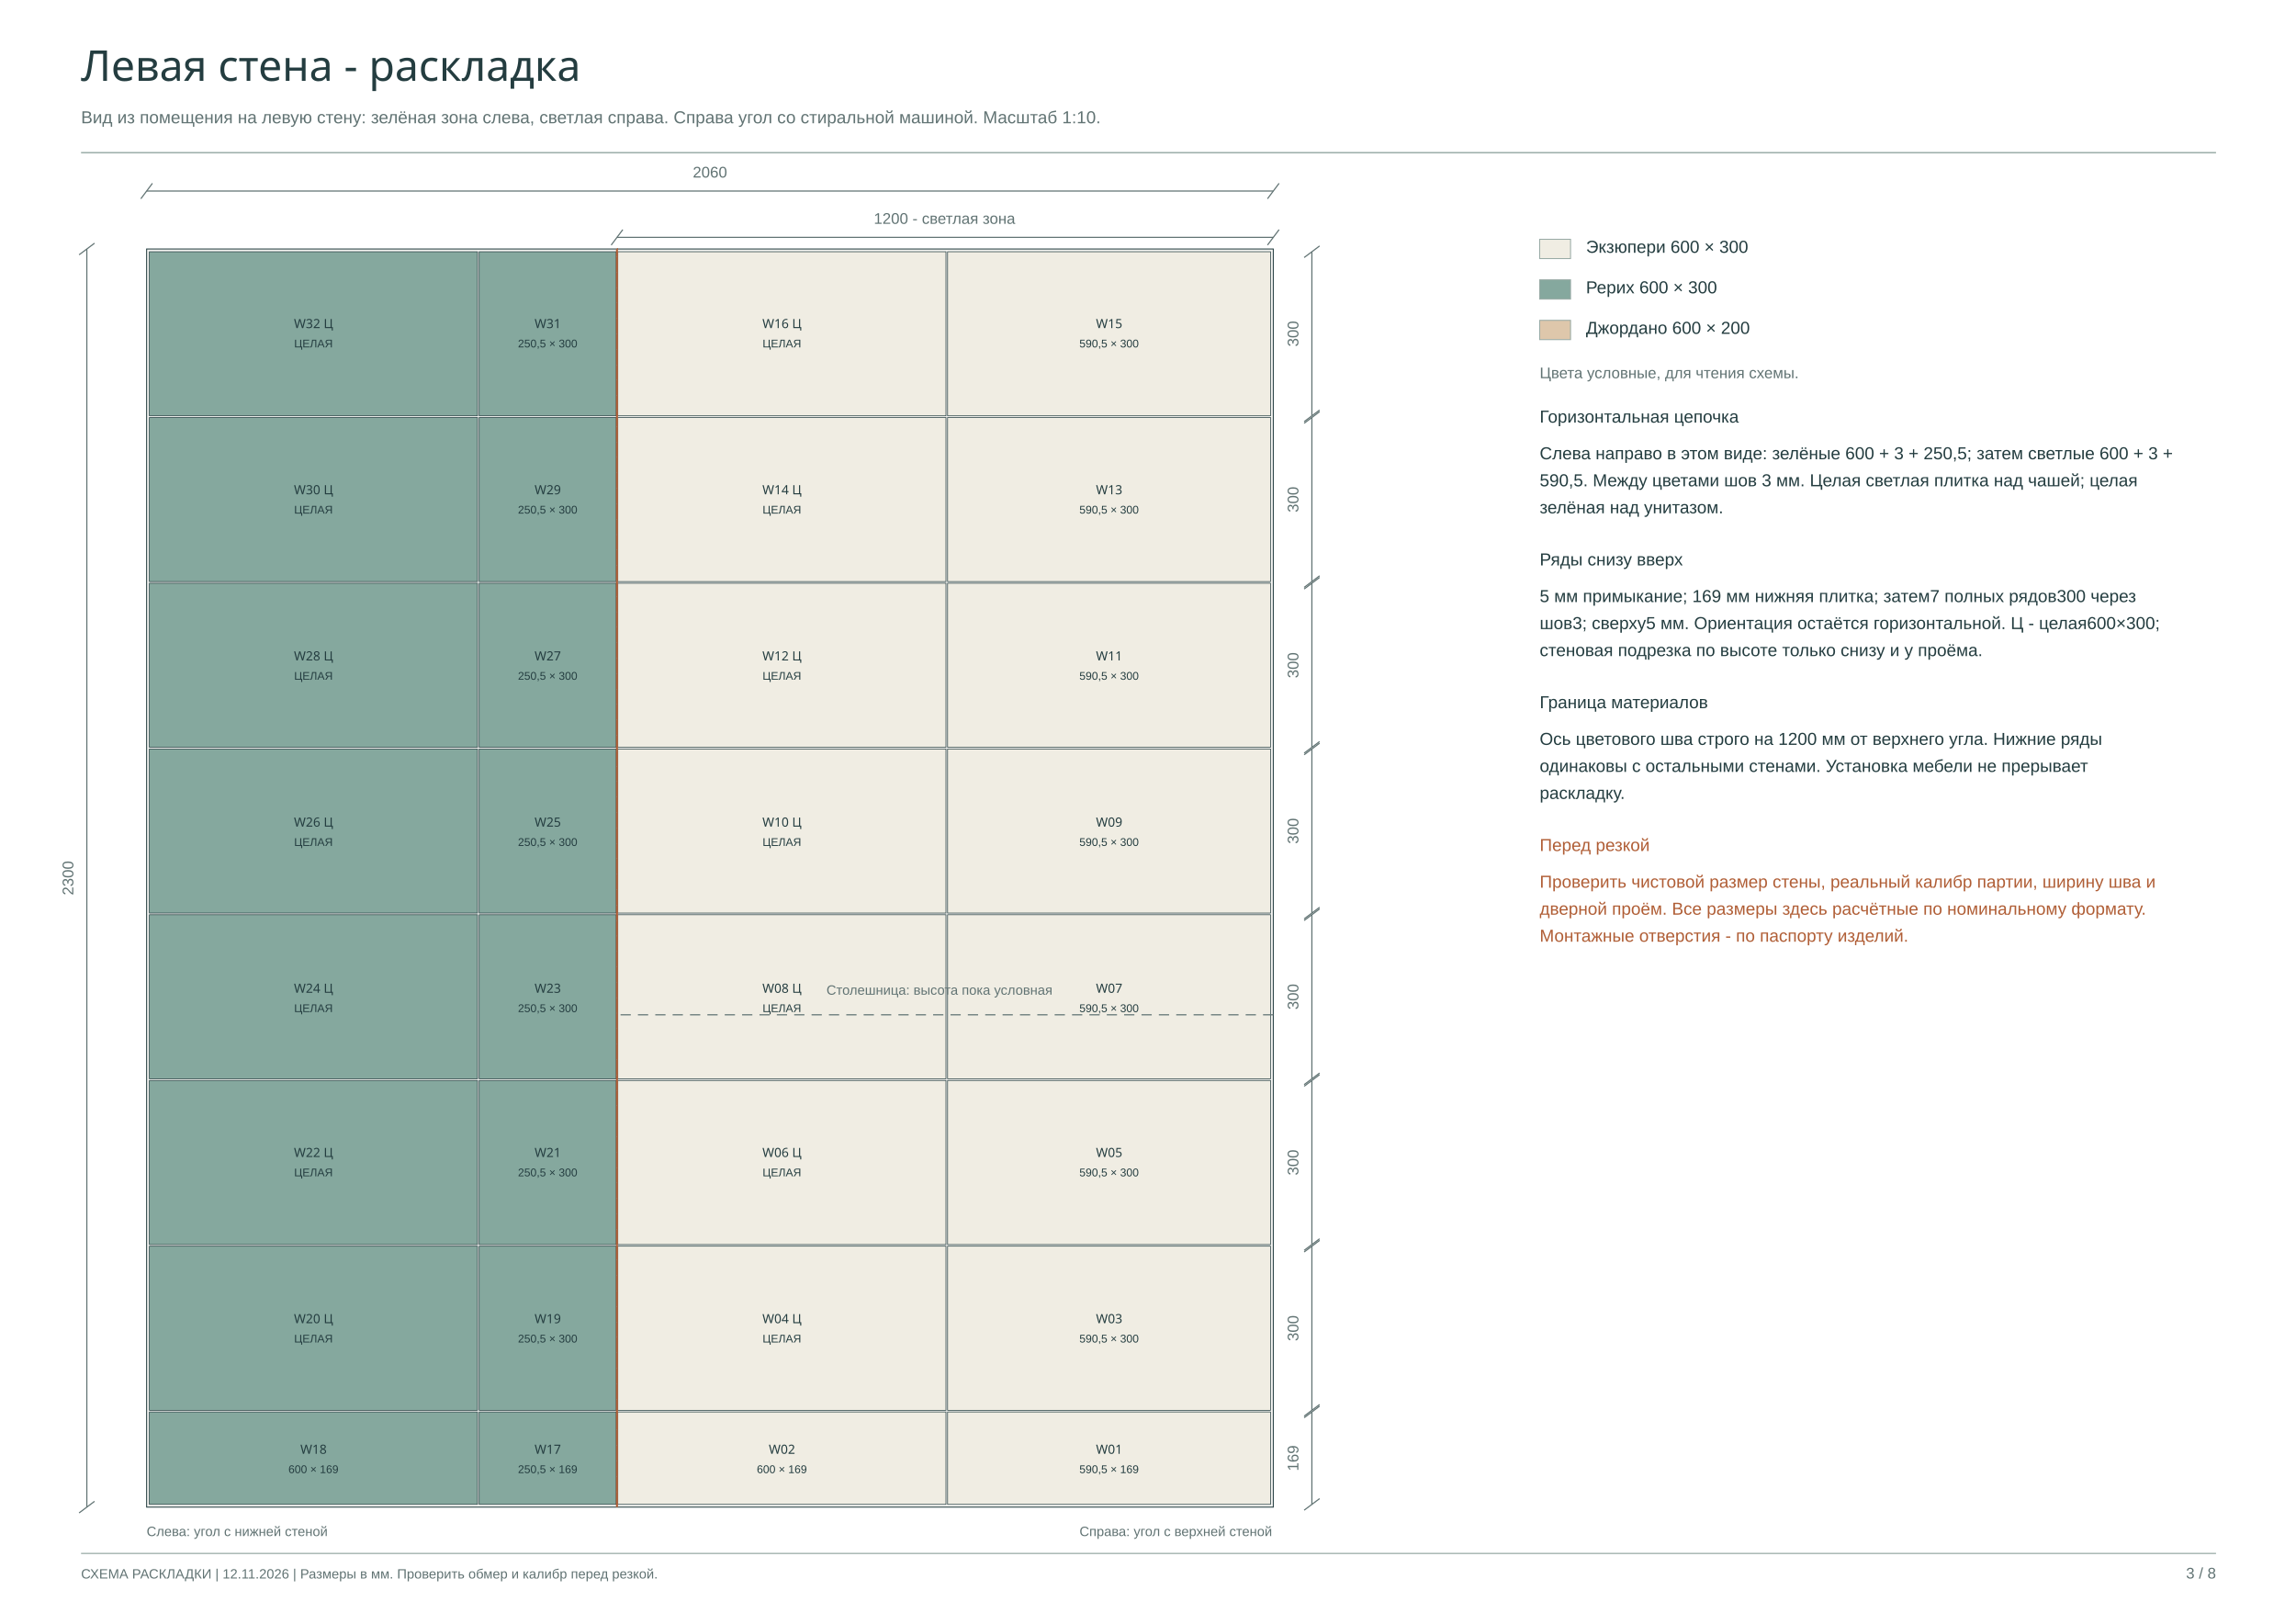
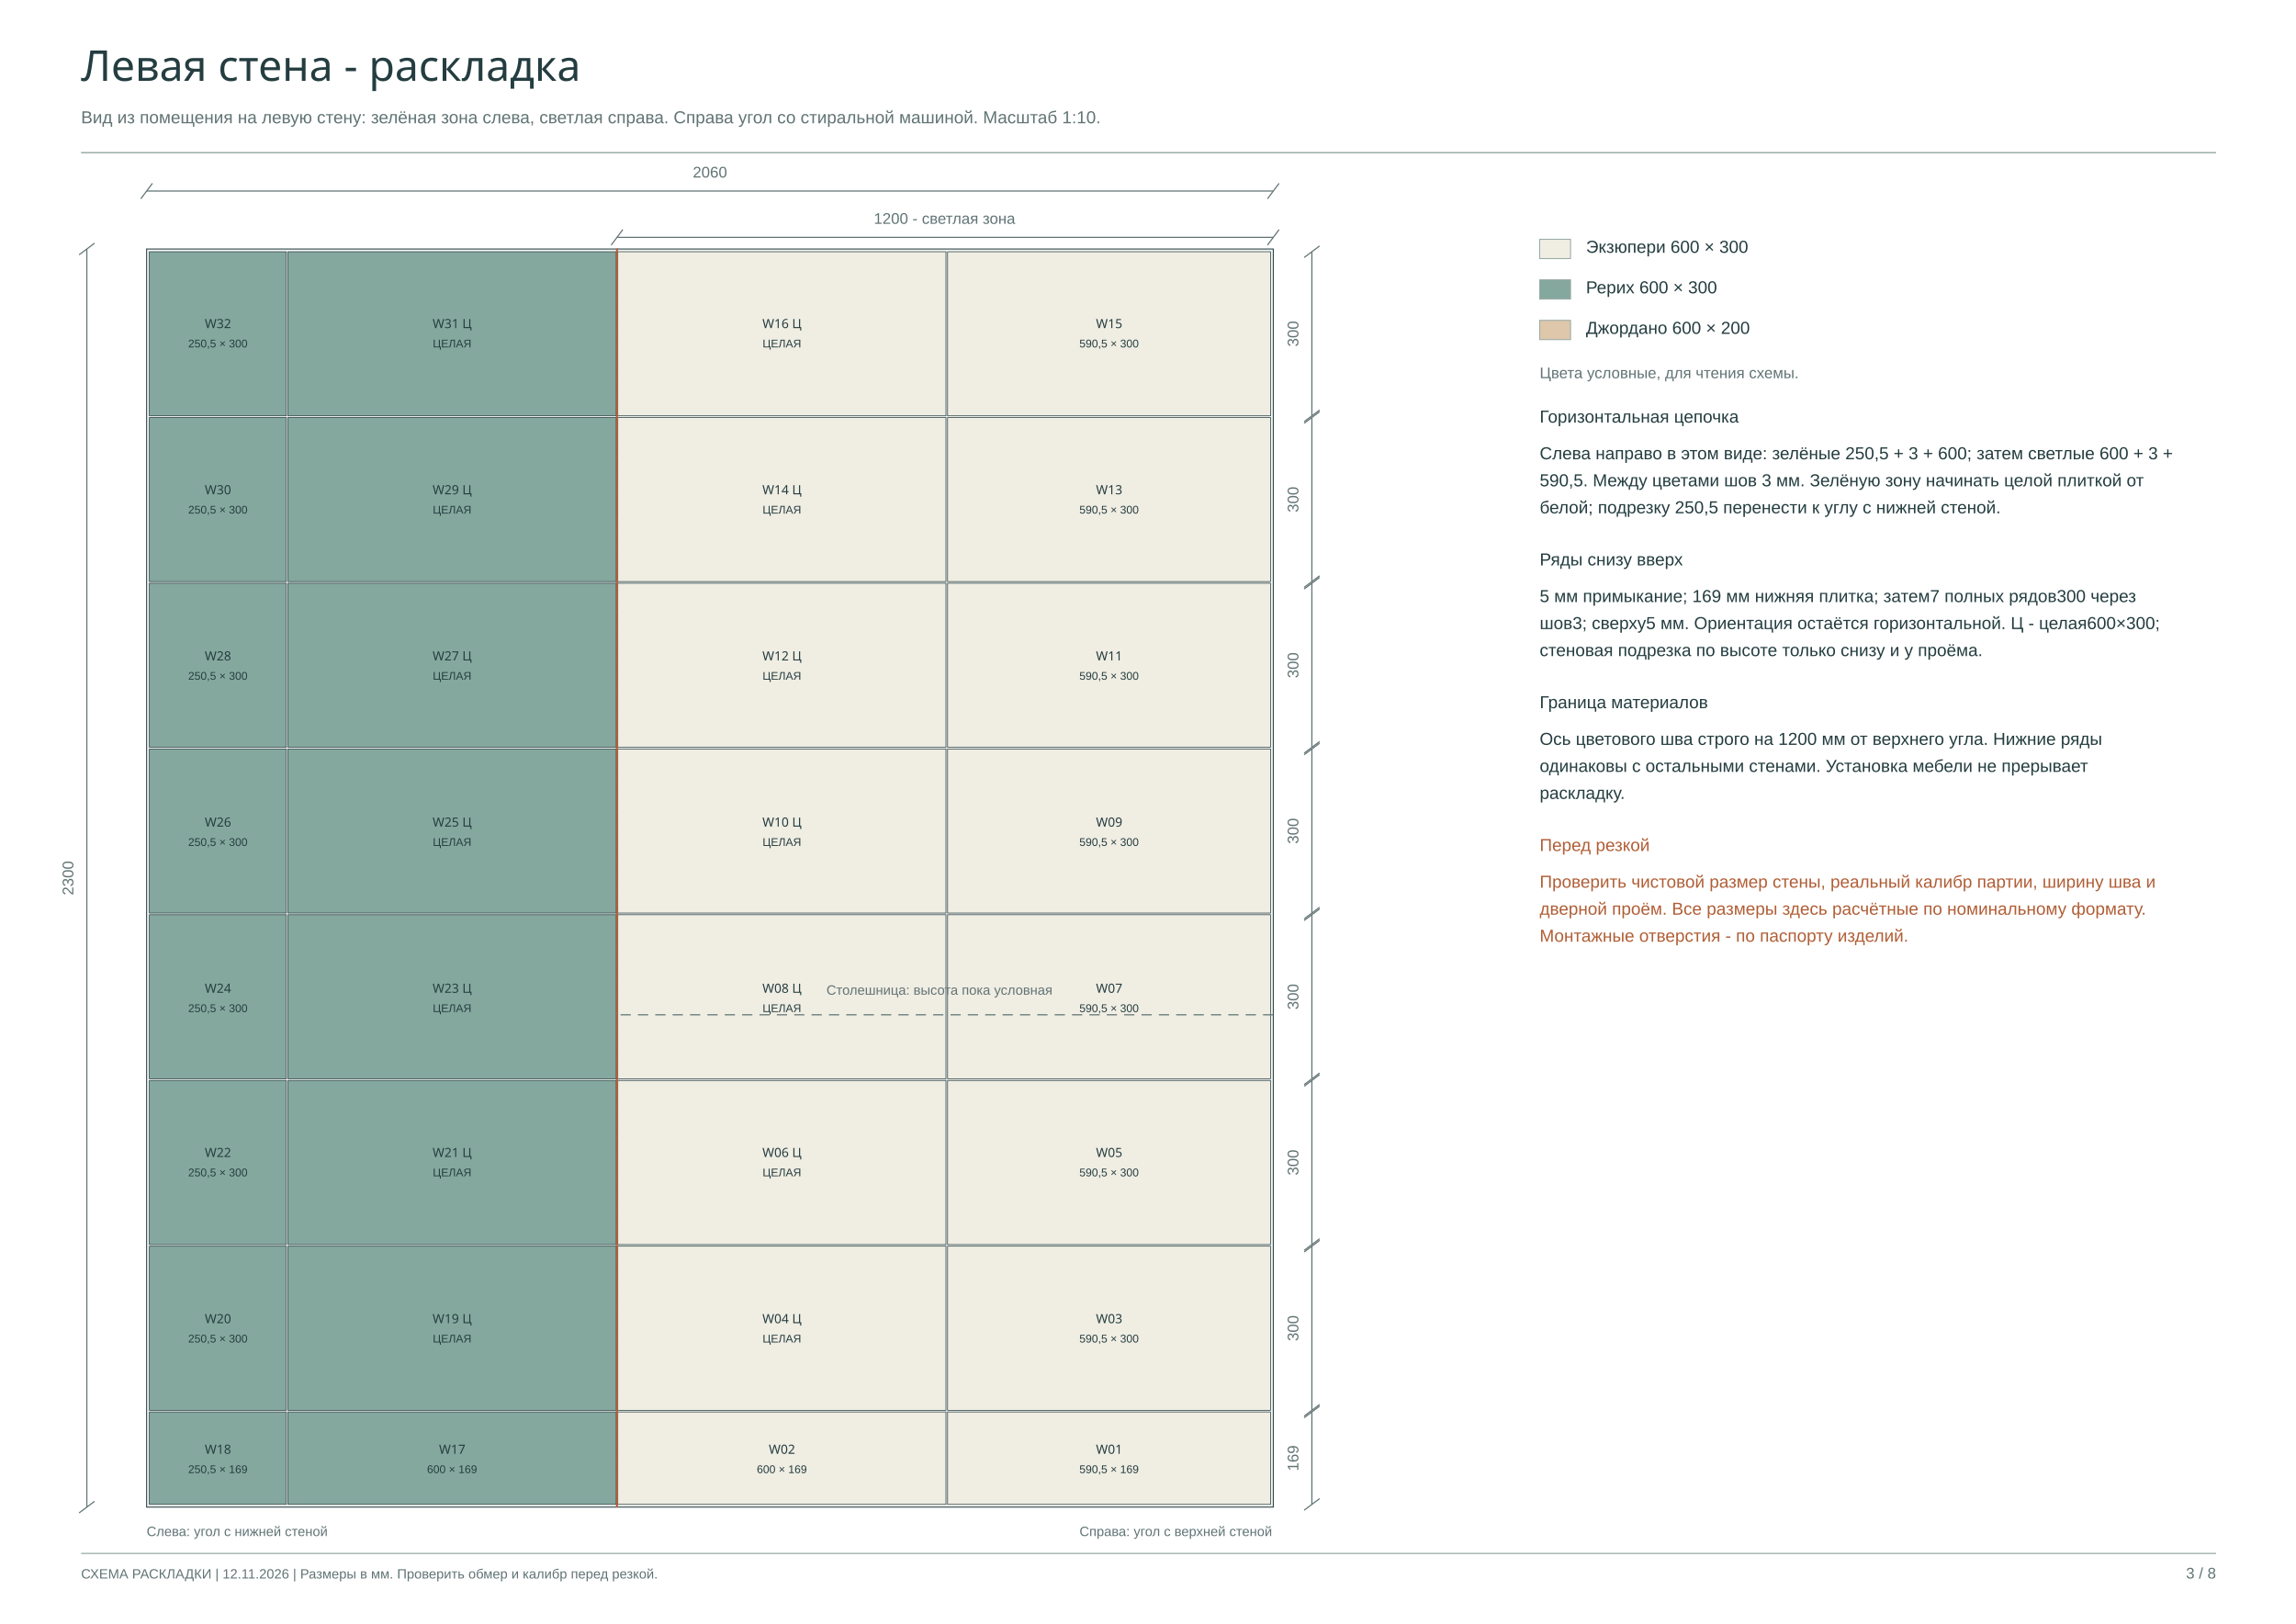
<svg xmlns="http://www.w3.org/2000/svg" width="1190.551" height="841.89" preserveAspectRatio="xMinYMin meet" viewBox="0 0 1190 841" version="1.0" fill-rule="evenodd">
  <clipPath id="clip">
    <rect x="0" y="0" width="1190.551" height="841.89" />
  </clipPath>
  <g id="group" transform="scale(1,-1) translate(0,-841)" style="clip-path: url(#clip)">
    <g transform="">
      <rect x="0" y="0" width="1190.551" height="841.89" style="stroke: none; stroke-linecap: butt; stroke-width: 0.5; fill: rgb(100%,100%,100%); fill-rule: evenodd;" />
      <text x="42" y="799.89" style="font-family: Arial-Bold; font-size: 22px;fill: rgb(14%,24%,25%); stroke:none;" transform="translate(0,1599) scale(1,-1)">Левая стена - раскладка</text>
      <text x="42" y="777.89" style="font-family: Arial; font-size: 9px;fill: rgb(38%,45%,45%); stroke:none;" transform="translate(0,1555) scale(1,-1)">Вид из помещения на левую стену: зелёная зона слева, светлая справа. Справа угол со стиральной машиной. Масштаб 1:10.</text>
      <path d="M 42,761.89 L 1148.551,761.89 Z" style="stroke: rgb(60%,67%,65%); stroke-linecap: butt; stroke-width: 0.7;" />
      <path d="M 42,36 L 1148.551,36 Z" style="stroke: rgb(60%,67%,65%); stroke-linecap: butt; stroke-width: 0.6;" />
      <text x="42" y="23" style="font-family: Arial; font-size: 7px;fill: rgb(38%,45%,45%); stroke:none;" transform="translate(0,46) scale(1,-1)">СХЕМА РАСКЛАДКИ  |  12.11.2026  |  Размеры в мм. Проверить обмер и калибр перед резкой.</text>
      <text x="1132.985" y="23" style="font-family: Arial; font-size: 8px;fill: rgb(38%,45%,45%); stroke:none;" transform="translate(0,46) scale(1,-1)">3 / 8</text>
      <rect x="76" y="60.0" width="583.937" height="651.969" style="stroke: rgb(14%,24%,25%); stroke-linecap: butt; stroke-width: 0.5; fill: rgb(96%,96%,95%); fill-rule: evenodd;" />
      <polygon points="491.134 109.323, 491.134 61.417, 658.52 61.417, 658.52 109.323" style="stroke: rgb(14%,24%,25%); stroke-linecap: butt; stroke-width: 0.35; fill: rgb(94%,93%,89%); fill-rule: evenodd;" />
      <text x="568.041" y="88.37" style="font-family: Arial-Bold; font-size: 6.6px;fill: rgb(14%,24%,25%); stroke:none;" transform="translate(0,176) scale(1,-1)">W01</text>
      <text x="559.426" y="78.37" style="font-family: Arial; font-size: 5.8px;fill: rgb(14%,24%,25%); stroke:none;" transform="translate(0,156) scale(1,-1)">590,5 × 169</text>
      <polygon points="320.205 109.323, 320.205 61.417, 490.284 61.417, 490.284 109.323" style="stroke: rgb(14%,24%,25%); stroke-linecap: butt; stroke-width: 0.35; fill: rgb(94%,93%,89%); fill-rule: evenodd;" />
      <text x="398.459" y="88.37" style="font-family: Arial-Bold; font-size: 6.6px;fill: rgb(14%,24%,25%); stroke:none;" transform="translate(0,176) scale(1,-1)">W02</text>
      <text x="392.262" y="78.37" style="font-family: Arial; font-size: 5.8px;fill: rgb(14%,24%,25%); stroke:none;" transform="translate(0,156) scale(1,-1)">600 × 169</text>
      <polygon points="491.134 195.213, 491.134 110.173, 658.52 110.173, 658.52 195.213" style="stroke: rgb(14%,24%,25%); stroke-linecap: butt; stroke-width: 0.35; fill: rgb(94%,93%,89%); fill-rule: evenodd;" />
      <text x="568.041" y="155.693" style="font-family: Arial-Bold; font-size: 6.6px;fill: rgb(14%,24%,25%); stroke:none;" transform="translate(0,311) scale(1,-1)">W03</text>
      <text x="559.426" y="145.693" style="font-family: Arial; font-size: 5.8px;fill: rgb(14%,24%,25%); stroke:none;" transform="translate(0,291) scale(1,-1)">590,5 × 300</text>
      <polygon points="320.205 195.213, 320.205 110.173, 490.284 110.173, 490.284 195.213" style="stroke: rgb(14%,24%,25%); stroke-linecap: butt; stroke-width: 0.35; fill: rgb(94%,93%,89%); fill-rule: evenodd;" />
      <text x="395.131" y="155.693" style="font-family: Arial-Bold; font-size: 6.6px;fill: rgb(14%,24%,25%); stroke:none;" transform="translate(0,311) scale(1,-1)">W04 Ц</text>
      <text x="395.233" y="145.693" style="font-family: Arial; font-size: 5.8px;fill: rgb(14%,24%,25%); stroke:none;" transform="translate(0,291) scale(1,-1)">ЦЕЛАЯ</text>
      <polygon points="491.134 281.102, 491.134 196.063, 658.52 196.063, 658.52 281.102" style="stroke: rgb(14%,24%,25%); stroke-linecap: butt; stroke-width: 0.35; fill: rgb(94%,93%,89%); fill-rule: evenodd;" />
      <text x="568.041" y="241.583" style="font-family: Arial-Bold; font-size: 6.6px;fill: rgb(14%,24%,25%); stroke:none;" transform="translate(0,483) scale(1,-1)">W05</text>
      <text x="559.426" y="231.583" style="font-family: Arial; font-size: 5.8px;fill: rgb(14%,24%,25%); stroke:none;" transform="translate(0,463) scale(1,-1)">590,5 × 300</text>
      <polygon points="320.205 281.102, 320.205 196.063, 490.284 196.063, 490.284 281.102" style="stroke: rgb(14%,24%,25%); stroke-linecap: butt; stroke-width: 0.35; fill: rgb(94%,93%,89%); fill-rule: evenodd;" />
      <text x="395.131" y="241.583" style="font-family: Arial-Bold; font-size: 6.6px;fill: rgb(14%,24%,25%); stroke:none;" transform="translate(0,483) scale(1,-1)">W06 Ц</text>
      <text x="395.233" y="231.583" style="font-family: Arial; font-size: 5.8px;fill: rgb(14%,24%,25%); stroke:none;" transform="translate(0,463) scale(1,-1)">ЦЕЛАЯ</text>
      <polygon points="491.134 366.992, 491.134 281.953, 658.52 281.953, 658.52 366.992" style="stroke: rgb(14%,24%,25%); stroke-linecap: butt; stroke-width: 0.35; fill: rgb(94%,93%,89%); fill-rule: evenodd;" />
      <text x="568.041" y="327.472" style="font-family: Arial-Bold; font-size: 6.6px;fill: rgb(14%,24%,25%); stroke:none;" transform="translate(0,654) scale(1,-1)">W07</text>
      <text x="559.426" y="317.472" style="font-family: Arial; font-size: 5.8px;fill: rgb(14%,24%,25%); stroke:none;" transform="translate(0,634) scale(1,-1)">590,5 × 300</text>
      <polygon points="320.205 366.992, 320.205 281.953, 490.284 281.953, 490.284 366.992" style="stroke: rgb(14%,24%,25%); stroke-linecap: butt; stroke-width: 0.35; fill: rgb(94%,93%,89%); fill-rule: evenodd;" />
      <text x="395.131" y="327.472" style="font-family: Arial-Bold; font-size: 6.6px;fill: rgb(14%,24%,25%); stroke:none;" transform="translate(0,654) scale(1,-1)">W08 Ц</text>
      <text x="395.233" y="317.472" style="font-family: Arial; font-size: 5.8px;fill: rgb(14%,24%,25%); stroke:none;" transform="translate(0,634) scale(1,-1)">ЦЕЛАЯ</text>
      <polygon points="491.134 452.882, 491.134 367.842, 658.52 367.842, 658.52 452.882" style="stroke: rgb(14%,24%,25%); stroke-linecap: butt; stroke-width: 0.35; fill: rgb(94%,93%,89%); fill-rule: evenodd;" />
      <text x="568.041" y="413.362" style="font-family: Arial-Bold; font-size: 6.6px;fill: rgb(14%,24%,25%); stroke:none;" transform="translate(0,826) scale(1,-1)">W09</text>
      <text x="559.426" y="403.362" style="font-family: Arial; font-size: 5.8px;fill: rgb(14%,24%,25%); stroke:none;" transform="translate(0,806) scale(1,-1)">590,5 × 300</text>
      <polygon points="320.205 452.882, 320.205 367.842, 490.284 367.842, 490.284 452.882" style="stroke: rgb(14%,24%,25%); stroke-linecap: butt; stroke-width: 0.35; fill: rgb(94%,93%,89%); fill-rule: evenodd;" />
      <text x="395.131" y="413.362" style="font-family: Arial-Bold; font-size: 6.6px;fill: rgb(14%,24%,25%); stroke:none;" transform="translate(0,826) scale(1,-1)">W10 Ц</text>
      <text x="395.233" y="403.362" style="font-family: Arial; font-size: 5.8px;fill: rgb(14%,24%,25%); stroke:none;" transform="translate(0,806) scale(1,-1)">ЦЕЛАЯ</text>
      <polygon points="491.134 538.772, 491.134 453.732, 658.52 453.732, 658.52 538.772" style="stroke: rgb(14%,24%,25%); stroke-linecap: butt; stroke-width: 0.35; fill: rgb(94%,93%,89%); fill-rule: evenodd;" />
      <text x="568.041" y="499.252" style="font-family: Arial-Bold; font-size: 6.6px;fill: rgb(14%,24%,25%); stroke:none;" transform="translate(0,998) scale(1,-1)">W11</text>
      <text x="559.426" y="489.252" style="font-family: Arial; font-size: 5.8px;fill: rgb(14%,24%,25%); stroke:none;" transform="translate(0,978) scale(1,-1)">590,5 × 300</text>
      <polygon points="320.205 538.772, 320.205 453.732, 490.284 453.732, 490.284 538.772" style="stroke: rgb(14%,24%,25%); stroke-linecap: butt; stroke-width: 0.35; fill: rgb(94%,93%,89%); fill-rule: evenodd;" />
      <text x="395.131" y="499.252" style="font-family: Arial-Bold; font-size: 6.6px;fill: rgb(14%,24%,25%); stroke:none;" transform="translate(0,998) scale(1,-1)">W12 Ц</text>
      <text x="395.233" y="489.252" style="font-family: Arial; font-size: 5.8px;fill: rgb(14%,24%,25%); stroke:none;" transform="translate(0,978) scale(1,-1)">ЦЕЛАЯ</text>
      <polygon points="491.134 624.661, 491.134 539.622, 658.52 539.622, 658.52 624.661" style="stroke: rgb(14%,24%,25%); stroke-linecap: butt; stroke-width: 0.35; fill: rgb(94%,93%,89%); fill-rule: evenodd;" />
      <text x="568.041" y="585.142" style="font-family: Arial-Bold; font-size: 6.6px;fill: rgb(14%,24%,25%); stroke:none;" transform="translate(0,1170) scale(1,-1)">W13</text>
      <text x="559.426" y="575.142" style="font-family: Arial; font-size: 5.8px;fill: rgb(14%,24%,25%); stroke:none;" transform="translate(0,1150) scale(1,-1)">590,5 × 300</text>
      <polygon points="320.205 624.661, 320.205 539.622, 490.284 539.622, 490.284 624.661" style="stroke: rgb(14%,24%,25%); stroke-linecap: butt; stroke-width: 0.35; fill: rgb(94%,93%,89%); fill-rule: evenodd;" />
      <text x="395.131" y="585.142" style="font-family: Arial-Bold; font-size: 6.6px;fill: rgb(14%,24%,25%); stroke:none;" transform="translate(0,1170) scale(1,-1)">W14 Ц</text>
      <text x="395.233" y="575.142" style="font-family: Arial; font-size: 5.8px;fill: rgb(14%,24%,25%); stroke:none;" transform="translate(0,1150) scale(1,-1)">ЦЕЛАЯ</text>
      <polygon points="491.134 710.551, 491.134 625.512, 658.52 625.512, 658.52 710.551" style="stroke: rgb(14%,24%,25%); stroke-linecap: butt; stroke-width: 0.35; fill: rgb(94%,93%,89%); fill-rule: evenodd;" />
      <text x="568.041" y="671.031" style="font-family: Arial-Bold; font-size: 6.6px;fill: rgb(14%,24%,25%); stroke:none;" transform="translate(0,1342) scale(1,-1)">W15</text>
      <text x="559.426" y="661.031" style="font-family: Arial; font-size: 5.8px;fill: rgb(14%,24%,25%); stroke:none;" transform="translate(0,1322) scale(1,-1)">590,5 × 300</text>
      <polygon points="320.205 710.551, 320.205 625.512, 490.284 625.512, 490.284 710.551" style="stroke: rgb(14%,24%,25%); stroke-linecap: butt; stroke-width: 0.35; fill: rgb(94%,93%,89%); fill-rule: evenodd;" />
      <text x="395.131" y="671.031" style="font-family: Arial-Bold; font-size: 6.6px;fill: rgb(14%,24%,25%); stroke:none;" transform="translate(0,1342) scale(1,-1)">W16 Ц</text>
      <text x="395.233" y="661.031" style="font-family: Arial; font-size: 5.8px;fill: rgb(14%,24%,25%); stroke:none;" transform="translate(0,1322) scale(1,-1)">ЦЕЛАЯ</text>
-       <polygon points="248.346 109.323, 248.346 61.417, 319.354 61.417, 319.354 109.323" style="stroke: rgb(14%,24%,25%); stroke-linecap: butt; stroke-width: 0.35; fill: rgb(52%,66%,62%); fill-rule: evenodd;" />
-       <text x="277.065" y="88.37" style="font-family: Arial-Bold; font-size: 6.6px;fill: rgb(14%,24%,25%); stroke:none;" transform="translate(0,176) scale(1,-1)">W17</text>
-       <text x="268.45" y="78.37" style="font-family: Arial; font-size: 5.8px;fill: rgb(14%,24%,25%); stroke:none;" transform="translate(0,156) scale(1,-1)">250,5 × 169</text>
-       <polygon points="77.417 109.323, 77.417 61.417, 247.496 61.417, 247.496 109.323" style="stroke: rgb(14%,24%,25%); stroke-linecap: butt; stroke-width: 0.35; fill: rgb(52%,66%,62%); fill-rule: evenodd;" />
-       <text x="155.671" y="88.37" style="font-family: Arial-Bold; font-size: 6.6px;fill: rgb(14%,24%,25%); stroke:none;" transform="translate(0,176) scale(1,-1)">W18</text>
-       <text x="149.475" y="78.37" style="font-family: Arial; font-size: 5.8px;fill: rgb(14%,24%,25%); stroke:none;" transform="translate(0,156) scale(1,-1)">600 × 169</text>
-       <polygon points="248.346 195.213, 248.346 110.173, 319.354 110.173, 319.354 195.213" style="stroke: rgb(14%,24%,25%); stroke-linecap: butt; stroke-width: 0.35; fill: rgb(52%,66%,62%); fill-rule: evenodd;" />
-       <text x="277.065" y="155.693" style="font-family: Arial-Bold; font-size: 6.6px;fill: rgb(14%,24%,25%); stroke:none;" transform="translate(0,311) scale(1,-1)">W19</text>
-       <text x="268.45" y="145.693" style="font-family: Arial; font-size: 5.8px;fill: rgb(14%,24%,25%); stroke:none;" transform="translate(0,291) scale(1,-1)">250,5 × 300</text>
-       <polygon points="77.417 195.213, 77.417 110.173, 247.496 110.173, 247.496 195.213" style="stroke: rgb(14%,24%,25%); stroke-linecap: butt; stroke-width: 0.35; fill: rgb(52%,66%,62%); fill-rule: evenodd;" />
-       <text x="152.344" y="155.693" style="font-family: Arial-Bold; font-size: 6.6px;fill: rgb(14%,24%,25%); stroke:none;" transform="translate(0,311) scale(1,-1)">W20 Ц</text>
-       <text x="152.445" y="145.693" style="font-family: Arial; font-size: 5.8px;fill: rgb(14%,24%,25%); stroke:none;" transform="translate(0,291) scale(1,-1)">ЦЕЛАЯ</text>
-       <polygon points="248.346 281.102, 248.346 196.063, 319.354 196.063, 319.354 281.102" style="stroke: rgb(14%,24%,25%); stroke-linecap: butt; stroke-width: 0.35; fill: rgb(52%,66%,62%); fill-rule: evenodd;" />
-       <text x="277.065" y="241.583" style="font-family: Arial-Bold; font-size: 6.6px;fill: rgb(14%,24%,25%); stroke:none;" transform="translate(0,483) scale(1,-1)">W21</text>
-       <text x="268.45" y="231.583" style="font-family: Arial; font-size: 5.8px;fill: rgb(14%,24%,25%); stroke:none;" transform="translate(0,463) scale(1,-1)">250,5 × 300</text>
-       <polygon points="77.417 281.102, 77.417 196.063, 247.496 196.063, 247.496 281.102" style="stroke: rgb(14%,24%,25%); stroke-linecap: butt; stroke-width: 0.35; fill: rgb(52%,66%,62%); fill-rule: evenodd;" />
-       <text x="152.344" y="241.583" style="font-family: Arial-Bold; font-size: 6.6px;fill: rgb(14%,24%,25%); stroke:none;" transform="translate(0,483) scale(1,-1)">W22 Ц</text>
-       <text x="152.445" y="231.583" style="font-family: Arial; font-size: 5.8px;fill: rgb(14%,24%,25%); stroke:none;" transform="translate(0,463) scale(1,-1)">ЦЕЛАЯ</text>
-       <polygon points="248.346 366.992, 248.346 281.953, 319.354 281.953, 319.354 366.992" style="stroke: rgb(14%,24%,25%); stroke-linecap: butt; stroke-width: 0.35; fill: rgb(52%,66%,62%); fill-rule: evenodd;" />
-       <text x="277.065" y="327.472" style="font-family: Arial-Bold; font-size: 6.6px;fill: rgb(14%,24%,25%); stroke:none;" transform="translate(0,654) scale(1,-1)">W23</text>
-       <text x="268.45" y="317.472" style="font-family: Arial; font-size: 5.8px;fill: rgb(14%,24%,25%); stroke:none;" transform="translate(0,634) scale(1,-1)">250,5 × 300</text>
-       <polygon points="77.417 366.992, 77.417 281.953, 247.496 281.953, 247.496 366.992" style="stroke: rgb(14%,24%,25%); stroke-linecap: butt; stroke-width: 0.35; fill: rgb(52%,66%,62%); fill-rule: evenodd;" />
-       <text x="152.344" y="327.472" style="font-family: Arial-Bold; font-size: 6.6px;fill: rgb(14%,24%,25%); stroke:none;" transform="translate(0,654) scale(1,-1)">W24 Ц</text>
-       <text x="152.445" y="317.472" style="font-family: Arial; font-size: 5.8px;fill: rgb(14%,24%,25%); stroke:none;" transform="translate(0,634) scale(1,-1)">ЦЕЛАЯ</text>
-       <polygon points="248.346 452.882, 248.346 367.842, 319.354 367.842, 319.354 452.882" style="stroke: rgb(14%,24%,25%); stroke-linecap: butt; stroke-width: 0.35; fill: rgb(52%,66%,62%); fill-rule: evenodd;" />
-       <text x="277.065" y="413.362" style="font-family: Arial-Bold; font-size: 6.6px;fill: rgb(14%,24%,25%); stroke:none;" transform="translate(0,826) scale(1,-1)">W25</text>
-       <text x="268.45" y="403.362" style="font-family: Arial; font-size: 5.8px;fill: rgb(14%,24%,25%); stroke:none;" transform="translate(0,806) scale(1,-1)">250,5 × 300</text>
-       <polygon points="77.417 452.882, 77.417 367.842, 247.496 367.842, 247.496 452.882" style="stroke: rgb(14%,24%,25%); stroke-linecap: butt; stroke-width: 0.35; fill: rgb(52%,66%,62%); fill-rule: evenodd;" />
-       <text x="152.344" y="413.362" style="font-family: Arial-Bold; font-size: 6.6px;fill: rgb(14%,24%,25%); stroke:none;" transform="translate(0,826) scale(1,-1)">W26 Ц</text>
-       <text x="152.445" y="403.362" style="font-family: Arial; font-size: 5.8px;fill: rgb(14%,24%,25%); stroke:none;" transform="translate(0,806) scale(1,-1)">ЦЕЛАЯ</text>
-       <polygon points="248.346 538.772, 248.346 453.732, 319.354 453.732, 319.354 538.772" style="stroke: rgb(14%,24%,25%); stroke-linecap: butt; stroke-width: 0.35; fill: rgb(52%,66%,62%); fill-rule: evenodd;" />
-       <text x="277.065" y="499.252" style="font-family: Arial-Bold; font-size: 6.6px;fill: rgb(14%,24%,25%); stroke:none;" transform="translate(0,998) scale(1,-1)">W27</text>
-       <text x="268.45" y="489.252" style="font-family: Arial; font-size: 5.8px;fill: rgb(14%,24%,25%); stroke:none;" transform="translate(0,978) scale(1,-1)">250,5 × 300</text>
-       <polygon points="77.417 538.772, 77.417 453.732, 247.496 453.732, 247.496 538.772" style="stroke: rgb(14%,24%,25%); stroke-linecap: butt; stroke-width: 0.35; fill: rgb(52%,66%,62%); fill-rule: evenodd;" />
-       <text x="152.344" y="499.252" style="font-family: Arial-Bold; font-size: 6.6px;fill: rgb(14%,24%,25%); stroke:none;" transform="translate(0,998) scale(1,-1)">W28 Ц</text>
-       <text x="152.445" y="489.252" style="font-family: Arial; font-size: 5.8px;fill: rgb(14%,24%,25%); stroke:none;" transform="translate(0,978) scale(1,-1)">ЦЕЛАЯ</text>
-       <polygon points="248.346 624.661, 248.346 539.622, 319.354 539.622, 319.354 624.661" style="stroke: rgb(14%,24%,25%); stroke-linecap: butt; stroke-width: 0.35; fill: rgb(52%,66%,62%); fill-rule: evenodd;" />
-       <text x="277.065" y="585.142" style="font-family: Arial-Bold; font-size: 6.6px;fill: rgb(14%,24%,25%); stroke:none;" transform="translate(0,1170) scale(1,-1)">W29</text>
-       <text x="268.45" y="575.142" style="font-family: Arial; font-size: 5.8px;fill: rgb(14%,24%,25%); stroke:none;" transform="translate(0,1150) scale(1,-1)">250,5 × 300</text>
-       <polygon points="77.417 624.661, 77.417 539.622, 247.496 539.622, 247.496 624.661" style="stroke: rgb(14%,24%,25%); stroke-linecap: butt; stroke-width: 0.35; fill: rgb(52%,66%,62%); fill-rule: evenodd;" />
-       <text x="152.344" y="585.142" style="font-family: Arial-Bold; font-size: 6.6px;fill: rgb(14%,24%,25%); stroke:none;" transform="translate(0,1170) scale(1,-1)">W30 Ц</text>
-       <text x="152.445" y="575.142" style="font-family: Arial; font-size: 5.8px;fill: rgb(14%,24%,25%); stroke:none;" transform="translate(0,1150) scale(1,-1)">ЦЕЛАЯ</text>
-       <polygon points="248.346 710.551, 248.346 625.512, 319.354 625.512, 319.354 710.551" style="stroke: rgb(14%,24%,25%); stroke-linecap: butt; stroke-width: 0.35; fill: rgb(52%,66%,62%); fill-rule: evenodd;" />
-       <text x="277.065" y="671.031" style="font-family: Arial-Bold; font-size: 6.6px;fill: rgb(14%,24%,25%); stroke:none;" transform="translate(0,1342) scale(1,-1)">W31</text>
-       <text x="268.45" y="661.031" style="font-family: Arial; font-size: 5.8px;fill: rgb(14%,24%,25%); stroke:none;" transform="translate(0,1322) scale(1,-1)">250,5 × 300</text>
-       <polygon points="77.417 710.551, 77.417 625.512, 247.496 625.512, 247.496 710.551" style="stroke: rgb(14%,24%,25%); stroke-linecap: butt; stroke-width: 0.35; fill: rgb(52%,66%,62%); fill-rule: evenodd;" />
-       <text x="152.344" y="671.031" style="font-family: Arial-Bold; font-size: 6.6px;fill: rgb(14%,24%,25%); stroke:none;" transform="translate(0,1342) scale(1,-1)">W32 Ц</text>
-       <text x="152.445" y="661.031" style="font-family: Arial; font-size: 5.8px;fill: rgb(14%,24%,25%); stroke:none;" transform="translate(0,1322) scale(1,-1)">ЦЕЛАЯ</text>
+       <polygon points="149.276 109.323, 149.276 61.417, 319.354 61.417, 319.354 109.323" style="stroke: rgb(14%,24%,25%); stroke-linecap: butt; stroke-width: 0.35; fill: rgb(52%,66%,62%); fill-rule: evenodd;" />
+       <text x="227.53" y="88.37" style="font-family: Arial-Bold; font-size: 6.6px;fill: rgb(14%,24%,25%); stroke:none;" transform="translate(0,176) scale(1,-1)">W17</text>
+       <text x="221.333" y="78.37" style="font-family: Arial; font-size: 5.8px;fill: rgb(14%,24%,25%); stroke:none;" transform="translate(0,156) scale(1,-1)">600 × 169</text>
+       <polygon points="77.417 109.323, 77.417 61.417, 148.425 61.417, 148.425 109.323" style="stroke: rgb(14%,24%,25%); stroke-linecap: butt; stroke-width: 0.35; fill: rgb(52%,66%,62%); fill-rule: evenodd;" />
+       <text x="106.136" y="88.37" style="font-family: Arial-Bold; font-size: 6.6px;fill: rgb(14%,24%,25%); stroke:none;" transform="translate(0,176) scale(1,-1)">W18</text>
+       <text x="97.521" y="78.37" style="font-family: Arial; font-size: 5.8px;fill: rgb(14%,24%,25%); stroke:none;" transform="translate(0,156) scale(1,-1)">250,5 × 169</text>
+       <polygon points="149.276 195.213, 149.276 110.173, 319.354 110.173, 319.354 195.213" style="stroke: rgb(14%,24%,25%); stroke-linecap: butt; stroke-width: 0.35; fill: rgb(52%,66%,62%); fill-rule: evenodd;" />
+       <text x="224.202" y="155.693" style="font-family: Arial-Bold; font-size: 6.6px;fill: rgb(14%,24%,25%); stroke:none;" transform="translate(0,311) scale(1,-1)">W19 Ц</text>
+       <text x="224.304" y="145.693" style="font-family: Arial; font-size: 5.8px;fill: rgb(14%,24%,25%); stroke:none;" transform="translate(0,291) scale(1,-1)">ЦЕЛАЯ</text>
+       <polygon points="77.417 195.213, 77.417 110.173, 148.425 110.173, 148.425 195.213" style="stroke: rgb(14%,24%,25%); stroke-linecap: butt; stroke-width: 0.35; fill: rgb(52%,66%,62%); fill-rule: evenodd;" />
+       <text x="106.136" y="155.693" style="font-family: Arial-Bold; font-size: 6.6px;fill: rgb(14%,24%,25%); stroke:none;" transform="translate(0,311) scale(1,-1)">W20</text>
+       <text x="97.521" y="145.693" style="font-family: Arial; font-size: 5.8px;fill: rgb(14%,24%,25%); stroke:none;" transform="translate(0,291) scale(1,-1)">250,5 × 300</text>
+       <polygon points="149.276 281.102, 149.276 196.063, 319.354 196.063, 319.354 281.102" style="stroke: rgb(14%,24%,25%); stroke-linecap: butt; stroke-width: 0.35; fill: rgb(52%,66%,62%); fill-rule: evenodd;" />
+       <text x="224.202" y="241.583" style="font-family: Arial-Bold; font-size: 6.6px;fill: rgb(14%,24%,25%); stroke:none;" transform="translate(0,483) scale(1,-1)">W21 Ц</text>
+       <text x="224.304" y="231.583" style="font-family: Arial; font-size: 5.8px;fill: rgb(14%,24%,25%); stroke:none;" transform="translate(0,463) scale(1,-1)">ЦЕЛАЯ</text>
+       <polygon points="77.417 281.102, 77.417 196.063, 148.425 196.063, 148.425 281.102" style="stroke: rgb(14%,24%,25%); stroke-linecap: butt; stroke-width: 0.35; fill: rgb(52%,66%,62%); fill-rule: evenodd;" />
+       <text x="106.136" y="241.583" style="font-family: Arial-Bold; font-size: 6.6px;fill: rgb(14%,24%,25%); stroke:none;" transform="translate(0,483) scale(1,-1)">W22</text>
+       <text x="97.521" y="231.583" style="font-family: Arial; font-size: 5.8px;fill: rgb(14%,24%,25%); stroke:none;" transform="translate(0,463) scale(1,-1)">250,5 × 300</text>
+       <polygon points="149.276 366.992, 149.276 281.953, 319.354 281.953, 319.354 366.992" style="stroke: rgb(14%,24%,25%); stroke-linecap: butt; stroke-width: 0.35; fill: rgb(52%,66%,62%); fill-rule: evenodd;" />
+       <text x="224.202" y="327.472" style="font-family: Arial-Bold; font-size: 6.6px;fill: rgb(14%,24%,25%); stroke:none;" transform="translate(0,654) scale(1,-1)">W23 Ц</text>
+       <text x="224.304" y="317.472" style="font-family: Arial; font-size: 5.8px;fill: rgb(14%,24%,25%); stroke:none;" transform="translate(0,634) scale(1,-1)">ЦЕЛАЯ</text>
+       <polygon points="77.417 366.992, 77.417 281.953, 148.425 281.953, 148.425 366.992" style="stroke: rgb(14%,24%,25%); stroke-linecap: butt; stroke-width: 0.35; fill: rgb(52%,66%,62%); fill-rule: evenodd;" />
+       <text x="106.136" y="327.472" style="font-family: Arial-Bold; font-size: 6.6px;fill: rgb(14%,24%,25%); stroke:none;" transform="translate(0,654) scale(1,-1)">W24</text>
+       <text x="97.521" y="317.472" style="font-family: Arial; font-size: 5.8px;fill: rgb(14%,24%,25%); stroke:none;" transform="translate(0,634) scale(1,-1)">250,5 × 300</text>
+       <polygon points="149.276 452.882, 149.276 367.842, 319.354 367.842, 319.354 452.882" style="stroke: rgb(14%,24%,25%); stroke-linecap: butt; stroke-width: 0.35; fill: rgb(52%,66%,62%); fill-rule: evenodd;" />
+       <text x="224.202" y="413.362" style="font-family: Arial-Bold; font-size: 6.6px;fill: rgb(14%,24%,25%); stroke:none;" transform="translate(0,826) scale(1,-1)">W25 Ц</text>
+       <text x="224.304" y="403.362" style="font-family: Arial; font-size: 5.8px;fill: rgb(14%,24%,25%); stroke:none;" transform="translate(0,806) scale(1,-1)">ЦЕЛАЯ</text>
+       <polygon points="77.417 452.882, 77.417 367.842, 148.425 367.842, 148.425 452.882" style="stroke: rgb(14%,24%,25%); stroke-linecap: butt; stroke-width: 0.35; fill: rgb(52%,66%,62%); fill-rule: evenodd;" />
+       <text x="106.136" y="413.362" style="font-family: Arial-Bold; font-size: 6.6px;fill: rgb(14%,24%,25%); stroke:none;" transform="translate(0,826) scale(1,-1)">W26</text>
+       <text x="97.521" y="403.362" style="font-family: Arial; font-size: 5.8px;fill: rgb(14%,24%,25%); stroke:none;" transform="translate(0,806) scale(1,-1)">250,5 × 300</text>
+       <polygon points="149.276 538.772, 149.276 453.732, 319.354 453.732, 319.354 538.772" style="stroke: rgb(14%,24%,25%); stroke-linecap: butt; stroke-width: 0.35; fill: rgb(52%,66%,62%); fill-rule: evenodd;" />
+       <text x="224.202" y="499.252" style="font-family: Arial-Bold; font-size: 6.6px;fill: rgb(14%,24%,25%); stroke:none;" transform="translate(0,998) scale(1,-1)">W27 Ц</text>
+       <text x="224.304" y="489.252" style="font-family: Arial; font-size: 5.8px;fill: rgb(14%,24%,25%); stroke:none;" transform="translate(0,978) scale(1,-1)">ЦЕЛАЯ</text>
+       <polygon points="77.417 538.772, 77.417 453.732, 148.425 453.732, 148.425 538.772" style="stroke: rgb(14%,24%,25%); stroke-linecap: butt; stroke-width: 0.35; fill: rgb(52%,66%,62%); fill-rule: evenodd;" />
+       <text x="106.136" y="499.252" style="font-family: Arial-Bold; font-size: 6.6px;fill: rgb(14%,24%,25%); stroke:none;" transform="translate(0,998) scale(1,-1)">W28</text>
+       <text x="97.521" y="489.252" style="font-family: Arial; font-size: 5.8px;fill: rgb(14%,24%,25%); stroke:none;" transform="translate(0,978) scale(1,-1)">250,5 × 300</text>
+       <polygon points="149.276 624.661, 149.276 539.622, 319.354 539.622, 319.354 624.661" style="stroke: rgb(14%,24%,25%); stroke-linecap: butt; stroke-width: 0.35; fill: rgb(52%,66%,62%); fill-rule: evenodd;" />
+       <text x="224.202" y="585.142" style="font-family: Arial-Bold; font-size: 6.6px;fill: rgb(14%,24%,25%); stroke:none;" transform="translate(0,1170) scale(1,-1)">W29 Ц</text>
+       <text x="224.304" y="575.142" style="font-family: Arial; font-size: 5.8px;fill: rgb(14%,24%,25%); stroke:none;" transform="translate(0,1150) scale(1,-1)">ЦЕЛАЯ</text>
+       <polygon points="77.417 624.661, 77.417 539.622, 148.425 539.622, 148.425 624.661" style="stroke: rgb(14%,24%,25%); stroke-linecap: butt; stroke-width: 0.35; fill: rgb(52%,66%,62%); fill-rule: evenodd;" />
+       <text x="106.136" y="585.142" style="font-family: Arial-Bold; font-size: 6.6px;fill: rgb(14%,24%,25%); stroke:none;" transform="translate(0,1170) scale(1,-1)">W30</text>
+       <text x="97.521" y="575.142" style="font-family: Arial; font-size: 5.8px;fill: rgb(14%,24%,25%); stroke:none;" transform="translate(0,1150) scale(1,-1)">250,5 × 300</text>
+       <polygon points="149.276 710.551, 149.276 625.512, 319.354 625.512, 319.354 710.551" style="stroke: rgb(14%,24%,25%); stroke-linecap: butt; stroke-width: 0.35; fill: rgb(52%,66%,62%); fill-rule: evenodd;" />
+       <text x="224.202" y="671.031" style="font-family: Arial-Bold; font-size: 6.6px;fill: rgb(14%,24%,25%); stroke:none;" transform="translate(0,1342) scale(1,-1)">W31 Ц</text>
+       <text x="224.304" y="661.031" style="font-family: Arial; font-size: 5.8px;fill: rgb(14%,24%,25%); stroke:none;" transform="translate(0,1322) scale(1,-1)">ЦЕЛАЯ</text>
+       <polygon points="77.417 710.551, 77.417 625.512, 148.425 625.512, 148.425 710.551" style="stroke: rgb(14%,24%,25%); stroke-linecap: butt; stroke-width: 0.35; fill: rgb(52%,66%,62%); fill-rule: evenodd;" />
+       <text x="106.136" y="671.031" style="font-family: Arial-Bold; font-size: 6.6px;fill: rgb(14%,24%,25%); stroke:none;" transform="translate(0,1342) scale(1,-1)">W32</text>
+       <text x="97.521" y="661.031" style="font-family: Arial; font-size: 5.8px;fill: rgb(14%,24%,25%); stroke:none;" transform="translate(0,1322) scale(1,-1)">250,5 × 300</text>
      <path d="M 659.937,742 L 76,742 Z" style="stroke: rgb(38%,45%,45%); stroke-linecap: butt; stroke-width: 0.6;" />
      <path d="M 656.937,738 L 662.937,746 Z" style="stroke: rgb(38%,45%,45%); stroke-linecap: butt; stroke-width: 0.6;" />
      <path d="M 73,738 L 79,746 Z" style="stroke: rgb(38%,45%,45%); stroke-linecap: butt; stroke-width: 0.6;" />
      <text x="359.07" y="749" style="font-family: Arial; font-size: 8px;fill: rgb(38%,45%,45%); stroke:none;" transform="translate(0,1498) scale(1,-1)">2060</text>
      <path d="M 45,60 L 45,711.969 Z" style="stroke: rgb(38%,45%,45%); stroke-linecap: butt; stroke-width: 0.6;" />
      <path d="M 41,57 L 49,63 Z" style="stroke: rgb(38%,45%,45%); stroke-linecap: butt; stroke-width: 0.6;" />
      <path d="M 41,708.969 L 49,714.969 Z" style="stroke: rgb(38%,45%,45%); stroke-linecap: butt; stroke-width: 0.6;" />
      <g transform=" matrix(0,1,-1,0,38,385.9843)">
        <text x="-8.898" y="0" style="font-family: Arial; font-size: 8px;fill: rgb(38%,45%,45%); stroke:none;" transform="translate(0,0) scale(1,-1)">2300</text>
      </g>
      <path d="M 679.937,61.417 L 679.937,109.323 Z" style="stroke: rgb(38%,45%,45%); stroke-linecap: butt; stroke-width: 0.6;" />
      <path d="M 675.937,58.417 L 683.937,64.417 Z" style="stroke: rgb(38%,45%,45%); stroke-linecap: butt; stroke-width: 0.6;" />
      <path d="M 675.937,106.323 L 683.937,112.323 Z" style="stroke: rgb(38%,45%,45%); stroke-linecap: butt; stroke-width: 0.6;" />
      <g transform=" matrix(0,1,-1,0,672.937,85.37008)">
        <text x="-6.674" y="0" style="font-family: Arial; font-size: 8px;fill: rgb(38%,45%,45%); stroke:none;" transform="translate(0,0) scale(1,-1)">169</text>
      </g>
      <path d="M 679.937,110.173 L 679.937,195.213 Z" style="stroke: rgb(38%,45%,45%); stroke-linecap: butt; stroke-width: 0.6;" />
      <path d="M 675.937,107.173 L 683.937,113.173 Z" style="stroke: rgb(38%,45%,45%); stroke-linecap: butt; stroke-width: 0.6;" />
      <path d="M 675.937,192.213 L 683.937,198.213 Z" style="stroke: rgb(38%,45%,45%); stroke-linecap: butt; stroke-width: 0.6;" />
      <g transform=" matrix(0,1,-1,0,672.937,152.6929)">
        <text x="-6.674" y="0" style="font-family: Arial; font-size: 8px;fill: rgb(38%,45%,45%); stroke:none;" transform="translate(0,0) scale(1,-1)">300</text>
      </g>
      <path d="M 679.937,196.063 L 679.937,281.102 Z" style="stroke: rgb(38%,45%,45%); stroke-linecap: butt; stroke-width: 0.6;" />
      <path d="M 675.937,193.063 L 683.937,199.063 Z" style="stroke: rgb(38%,45%,45%); stroke-linecap: butt; stroke-width: 0.6;" />
      <path d="M 675.937,278.102 L 683.937,284.102 Z" style="stroke: rgb(38%,45%,45%); stroke-linecap: butt; stroke-width: 0.6;" />
      <g transform=" matrix(0,1,-1,0,672.937,238.5827)">
        <text x="-6.674" y="0" style="font-family: Arial; font-size: 8px;fill: rgb(38%,45%,45%); stroke:none;" transform="translate(0,0) scale(1,-1)">300</text>
      </g>
      <path d="M 679.937,281.953 L 679.937,366.992 Z" style="stroke: rgb(38%,45%,45%); stroke-linecap: butt; stroke-width: 0.6;" />
      <path d="M 675.937,278.953 L 683.937,284.953 Z" style="stroke: rgb(38%,45%,45%); stroke-linecap: butt; stroke-width: 0.6;" />
      <path d="M 675.937,363.992 L 683.937,369.992 Z" style="stroke: rgb(38%,45%,45%); stroke-linecap: butt; stroke-width: 0.6;" />
      <g transform=" matrix(0,1,-1,0,672.937,324.4724)">
        <text x="-6.674" y="0" style="font-family: Arial; font-size: 8px;fill: rgb(38%,45%,45%); stroke:none;" transform="translate(0,0) scale(1,-1)">300</text>
      </g>
      <path d="M 679.937,367.843 L 679.937,452.882 Z" style="stroke: rgb(38%,45%,45%); stroke-linecap: butt; stroke-width: 0.6;" />
      <path d="M 675.937,364.843 L 683.937,370.843 Z" style="stroke: rgb(38%,45%,45%); stroke-linecap: butt; stroke-width: 0.6;" />
      <path d="M 675.937,449.882 L 683.937,455.882 Z" style="stroke: rgb(38%,45%,45%); stroke-linecap: butt; stroke-width: 0.6;" />
      <g transform=" matrix(0,1,-1,0,672.937,410.3622)">
        <text x="-6.674" y="0" style="font-family: Arial; font-size: 8px;fill: rgb(38%,45%,45%); stroke:none;" transform="translate(0,0) scale(1,-1)">300</text>
      </g>
      <path d="M 679.937,453.732 L 679.937,538.772 Z" style="stroke: rgb(38%,45%,45%); stroke-linecap: butt; stroke-width: 0.6;" />
      <path d="M 675.937,450.732 L 683.937,456.732 Z" style="stroke: rgb(38%,45%,45%); stroke-linecap: butt; stroke-width: 0.6;" />
      <path d="M 675.937,535.772 L 683.937,541.772 Z" style="stroke: rgb(38%,45%,45%); stroke-linecap: butt; stroke-width: 0.6;" />
      <g transform=" matrix(0,1,-1,0,672.937,496.252)">
        <text x="-6.674" y="0" style="font-family: Arial; font-size: 8px;fill: rgb(38%,45%,45%); stroke:none;" transform="translate(0,0) scale(1,-1)">300</text>
      </g>
      <path d="M 679.937,539.622 L 679.937,624.661 Z" style="stroke: rgb(38%,45%,45%); stroke-linecap: butt; stroke-width: 0.6;" />
      <path d="M 675.937,536.622 L 683.937,542.622 Z" style="stroke: rgb(38%,45%,45%); stroke-linecap: butt; stroke-width: 0.6;" />
      <path d="M 675.937,621.661 L 683.937,627.661 Z" style="stroke: rgb(38%,45%,45%); stroke-linecap: butt; stroke-width: 0.6;" />
      <g transform=" matrix(0,1,-1,0,672.937,582.1417)">
        <text x="-6.674" y="0" style="font-family: Arial; font-size: 8px;fill: rgb(38%,45%,45%); stroke:none;" transform="translate(0,0) scale(1,-1)">300</text>
      </g>
      <path d="M 679.937,625.512 L 679.937,710.551 Z" style="stroke: rgb(38%,45%,45%); stroke-linecap: butt; stroke-width: 0.6;" />
      <path d="M 675.937,622.512 L 683.937,628.512 Z" style="stroke: rgb(38%,45%,45%); stroke-linecap: butt; stroke-width: 0.6;" />
      <path d="M 675.937,707.551 L 683.937,713.551 Z" style="stroke: rgb(38%,45%,45%); stroke-linecap: butt; stroke-width: 0.6;" />
      <g transform=" matrix(0,1,-1,0,672.937,668.0315)">
        <text x="-6.674" y="0" style="font-family: Arial; font-size: 8px;fill: rgb(38%,45%,45%); stroke:none;" transform="translate(0,0) scale(1,-1)">300</text>
      </g>
      <path d="M 319.78,60 L 319.78,711.969 Z" style="stroke: rgb(69%,37%,21%); stroke-linecap: butt; stroke-width: 1; stroke-dasharray: 5, 3;" />
      <path d="M 659.937,718 L 319.78,718 Z" style="stroke: rgb(38%,45%,45%); stroke-linecap: butt; stroke-width: 0.6;" />
      <path d="M 656.937,714 L 662.937,722 Z" style="stroke: rgb(38%,45%,45%); stroke-linecap: butt; stroke-width: 0.6;" />
      <path d="M 316.78,714 L 322.78,722 Z" style="stroke: rgb(38%,45%,45%); stroke-linecap: butt; stroke-width: 0.6;" />
      <text x="452.895" y="725" style="font-family: Arial; font-size: 8px;fill: rgb(38%,45%,45%); stroke:none;" transform="translate(0,1450) scale(1,-1)">1200 - светлая зона</text>
      <path d="M 659.937,315.118 L 319.78,315.118 Z" style="stroke: rgb(38%,45%,45%); stroke-linecap: butt; stroke-width: 0.6; stroke-dasharray: 5, 4;" />
      <text x="428.358" y="326.457" style="font-family: Arial; font-size: 7px;fill: rgb(38%,45%,45%); stroke:none;" transform="translate(0,652) scale(1,-1)">Столешница: высота пока условная</text>
      <text x="76" y="45" style="font-family: Arial; font-size: 7px;fill: rgb(38%,45%,45%); stroke:none;" transform="translate(0,90) scale(1,-1)">Слева: угол с нижней стеной</text>
      <text x="559.497" y="45" style="font-family: Arial; font-size: 7px;fill: rgb(38%,45%,45%); stroke:none;" transform="translate(0,90) scale(1,-1)">Справа: угол с верхней стеной</text>
      <rect x="798" y="707" width="16" height="10" style="stroke: rgb(60%,67%,65%); stroke-linecap: butt; stroke-width: 0.5; fill: rgb(94%,93%,89%); fill-rule: evenodd;" />
      <text x="822" y="710" style="font-family: Arial; font-size: 9px;fill: rgb(14%,24%,25%); stroke:none;" transform="translate(0,1420) scale(1,-1)">Экзюпери 600 × 300</text>
      <rect x="798" y="686" width="16" height="10" style="stroke: rgb(60%,67%,65%); stroke-linecap: butt; stroke-width: 0.5; fill: rgb(52%,66%,62%); fill-rule: evenodd;" />
      <text x="822" y="689" style="font-family: Arial; font-size: 9px;fill: rgb(14%,24%,25%); stroke:none;" transform="translate(0,1378) scale(1,-1)">Рерих 600 × 300</text>
      <rect x="798" y="665" width="16" height="10" style="stroke: rgb(60%,67%,65%); stroke-linecap: butt; stroke-width: 0.5; fill: rgb(87%,78%,67%); fill-rule: evenodd;" />
      <text x="822" y="668" style="font-family: Arial; font-size: 9px;fill: rgb(14%,24%,25%); stroke:none;" transform="translate(0,1336) scale(1,-1)">Джордано 600 × 200</text>
      <text x="798" y="645" style="font-family: Arial; font-size: 8px;fill: rgb(38%,45%,45%); stroke:none;" transform="translate(0,1290) scale(1,-1)">Цвета условные, для чтения схемы.</text>
      <text x="798" y="622" style="font-family: Arial; font-size: 9px;fill: rgb(14%,24%,25%); stroke:none;" transform="translate(0,1244) scale(1,-1)">Горизонтальная цепочка</text>
-       <text x="798" y="603" style="font-family: Arial; font-size: 9px;fill: rgb(14%,24%,25%); stroke:none;" transform="translate(0,1206) scale(1,-1)">Слева направо в этом виде: зелёные 600 + 3 + 250,5; затем светлые 600 + 3 +</text>
-       <text x="798" y="589" style="font-family: Arial; font-size: 9px;fill: rgb(14%,24%,25%); stroke:none;" transform="translate(0,1178) scale(1,-1)">590,5. Между цветами шов 3 мм. Целая светлая плитка над чашей; целая</text>
-       <text x="798" y="575" style="font-family: Arial; font-size: 9px;fill: rgb(14%,24%,25%); stroke:none;" transform="translate(0,1150) scale(1,-1)">зелёная над унитазом.</text>
+       <text x="798" y="603" style="font-family: Arial; font-size: 9px;fill: rgb(14%,24%,25%); stroke:none;" transform="translate(0,1206) scale(1,-1)">Слева направо в этом виде: зелёные 250,5 + 3 + 600; затем светлые 600 + 3 +</text>
+       <text x="798" y="589" style="font-family: Arial; font-size: 9px;fill: rgb(14%,24%,25%); stroke:none;" transform="translate(0,1178) scale(1,-1)">590,5. Между цветами шов 3 мм. Зелёную зону начинать целой плиткой от</text>
+       <text x="798" y="575" style="font-family: Arial; font-size: 9px;fill: rgb(14%,24%,25%); stroke:none;" transform="translate(0,1150) scale(1,-1)">белой; подрезку 250,5 перенести к углу с нижней стеной.</text>
      <text x="798" y="548" style="font-family: Arial; font-size: 9px;fill: rgb(14%,24%,25%); stroke:none;" transform="translate(0,1096) scale(1,-1)">Ряды снизу вверх</text>
      <text x="798" y="529" style="font-family: Arial; font-size: 9px;fill: rgb(14%,24%,25%); stroke:none;" transform="translate(0,1058) scale(1,-1)">5 мм примыкание; 169 мм нижняя плитка; затем7 полных рядов300 через</text>
      <text x="798" y="515" style="font-family: Arial; font-size: 9px;fill: rgb(14%,24%,25%); stroke:none;" transform="translate(0,1030) scale(1,-1)">шов3; сверху5 мм. Ориентация остаётся горизонтальной. Ц - целая600×300;</text>
      <text x="798" y="501" style="font-family: Arial; font-size: 9px;fill: rgb(14%,24%,25%); stroke:none;" transform="translate(0,1002) scale(1,-1)">стеновая подрезка по высоте только снизу и у проёма.</text>
      <text x="798" y="474" style="font-family: Arial; font-size: 9px;fill: rgb(14%,24%,25%); stroke:none;" transform="translate(0,948) scale(1,-1)">Граница материалов</text>
      <text x="798" y="455" style="font-family: Arial; font-size: 9px;fill: rgb(14%,24%,25%); stroke:none;" transform="translate(0,910) scale(1,-1)">Ось цветового шва строго на 1200 мм от верхнего угла. Нижние ряды</text>
      <text x="798" y="441" style="font-family: Arial; font-size: 9px;fill: rgb(14%,24%,25%); stroke:none;" transform="translate(0,882) scale(1,-1)">одинаковы с остальными стенами. Установка мебели не прерывает</text>
      <text x="798" y="427" style="font-family: Arial; font-size: 9px;fill: rgb(14%,24%,25%); stroke:none;" transform="translate(0,854) scale(1,-1)">раскладку.</text>
      <text x="798" y="400" style="font-family: Arial; font-size: 9px;fill: rgb(69%,37%,21%); stroke:none;" transform="translate(0,800) scale(1,-1)">Перед резкой</text>
      <text x="798" y="381" style="font-family: Arial; font-size: 9px;fill: rgb(69%,37%,21%); stroke:none;" transform="translate(0,762) scale(1,-1)">Проверить чистовой размер стены, реальный калибр партии, ширину шва и</text>
      <text x="798" y="367" style="font-family: Arial; font-size: 9px;fill: rgb(69%,37%,21%); stroke:none;" transform="translate(0,734) scale(1,-1)">дверной проём. Все размеры здесь расчётные по номинальному формату.</text>
      <text x="798" y="353" style="font-family: Arial; font-size: 9px;fill: rgb(69%,37%,21%); stroke:none;" transform="translate(0,706) scale(1,-1)">Монтажные отверстия - по паспорту изделий.</text>
    </g>
  </g>
</svg>
